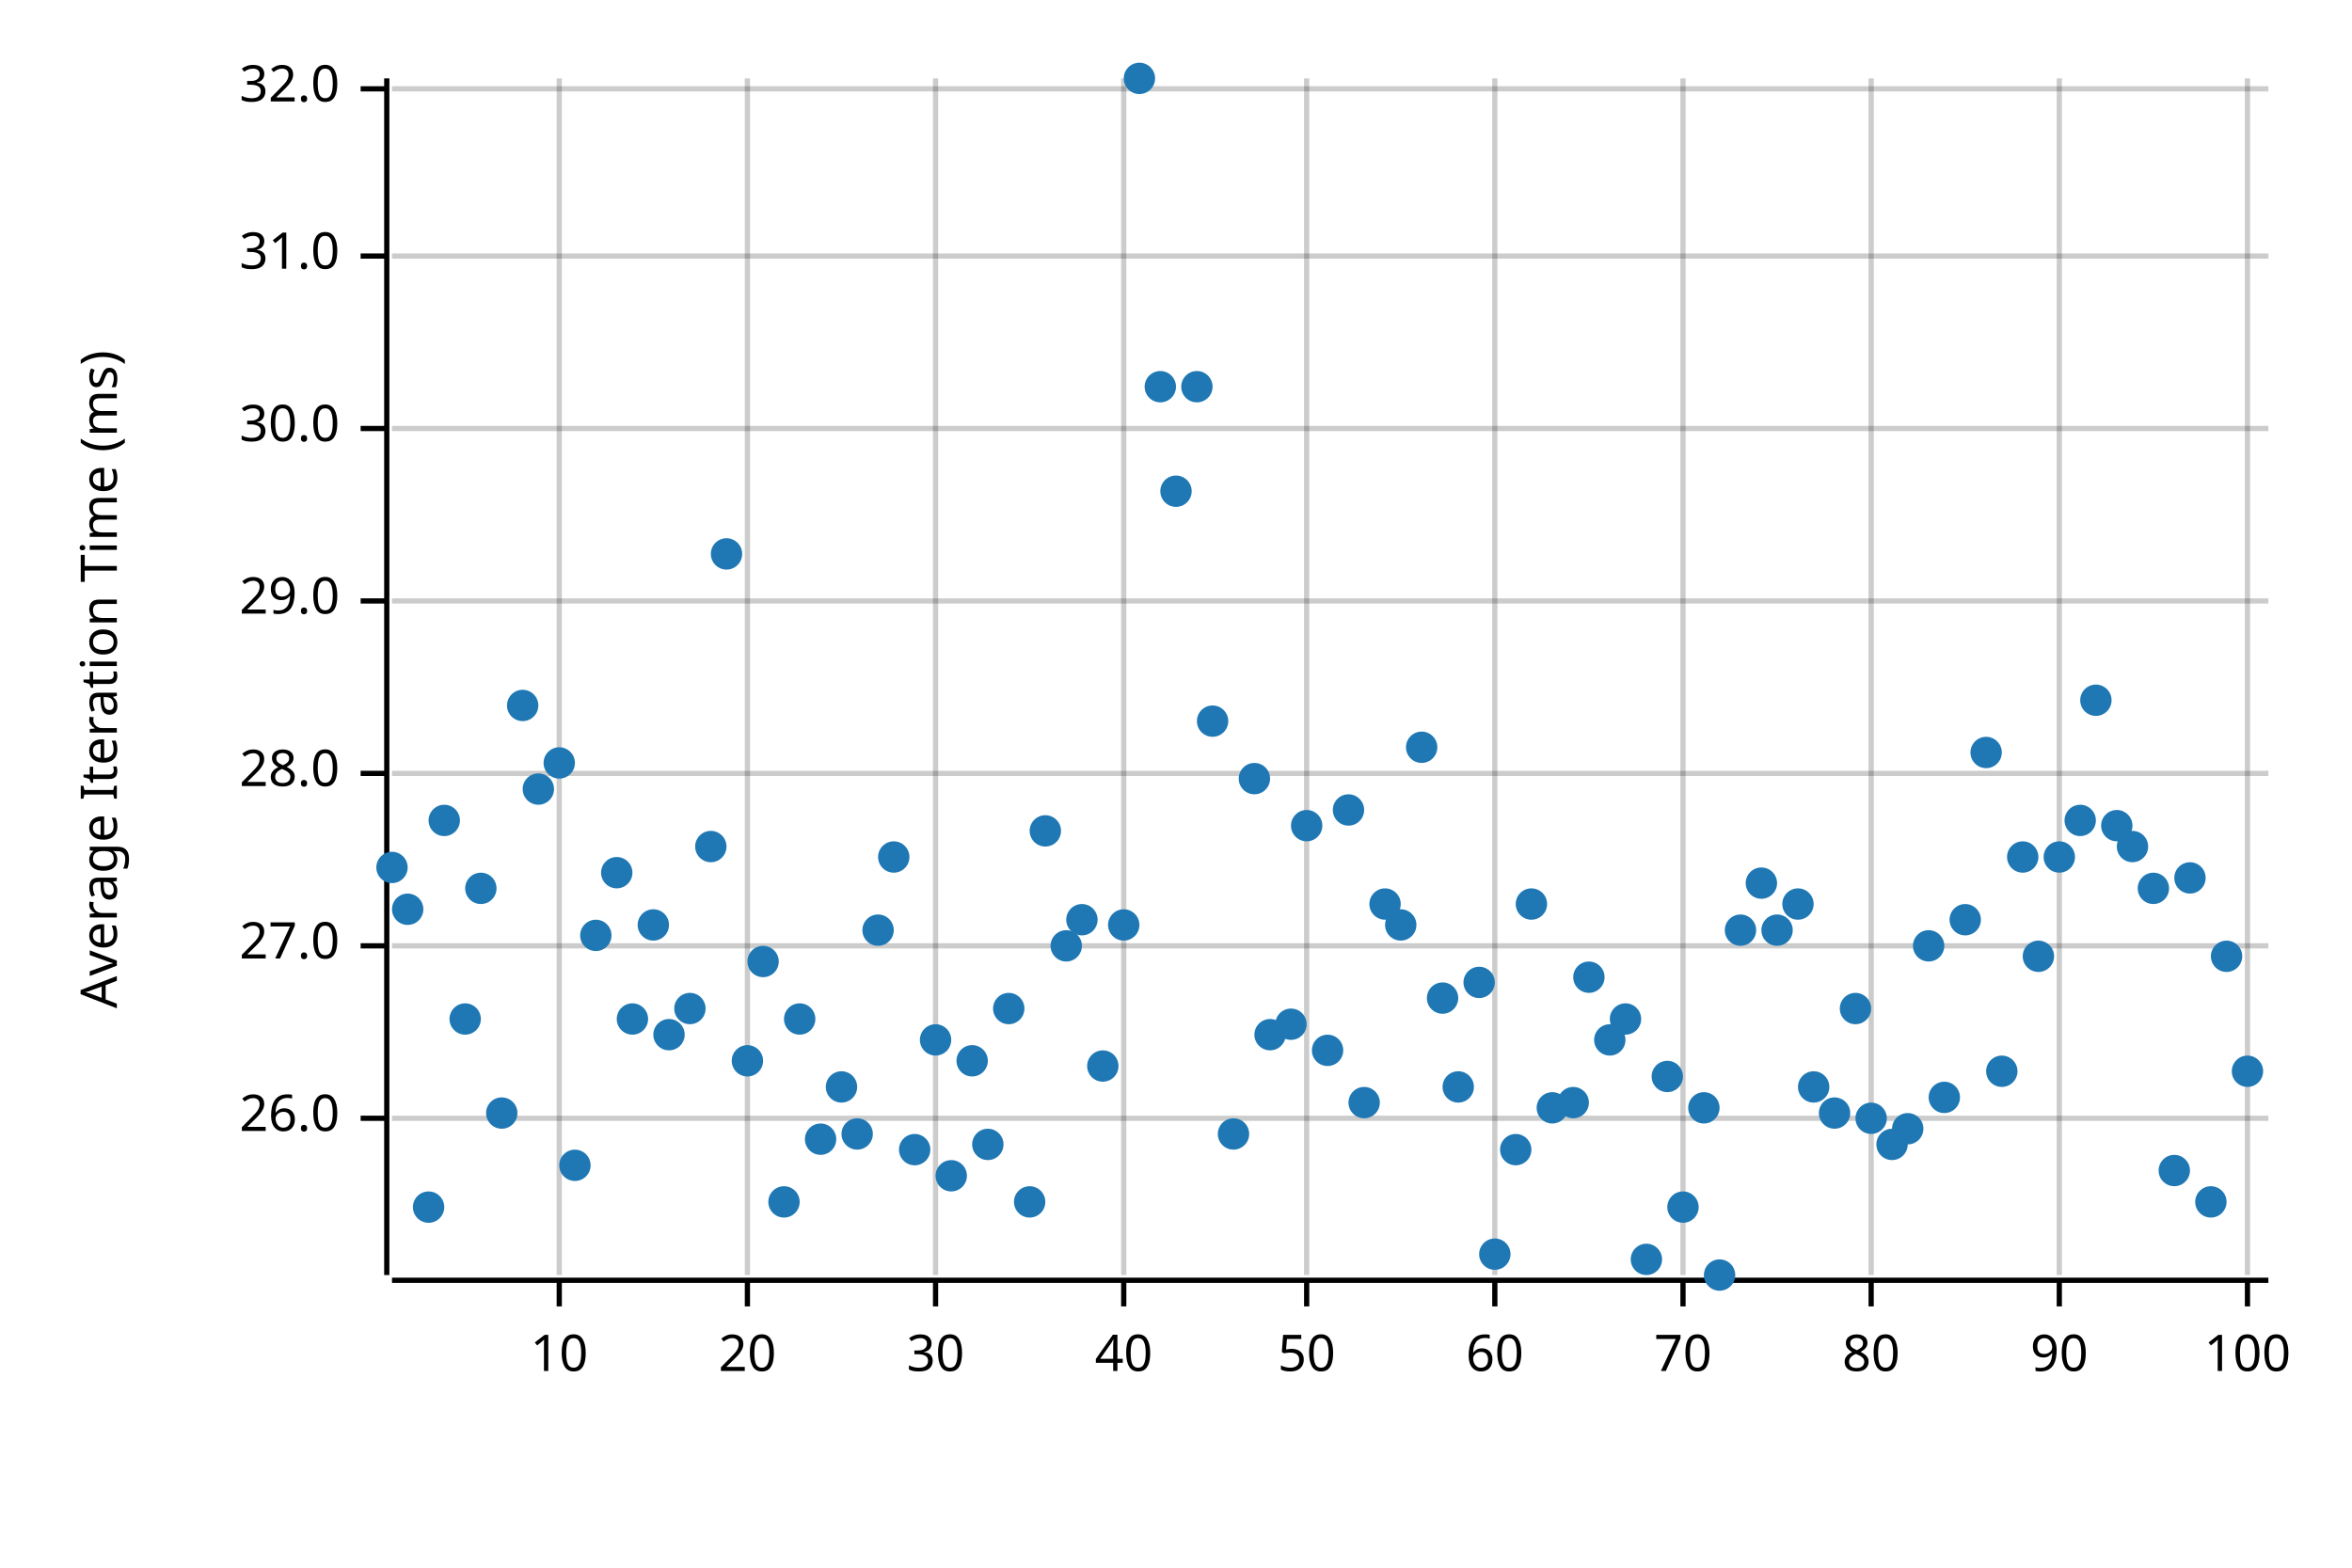
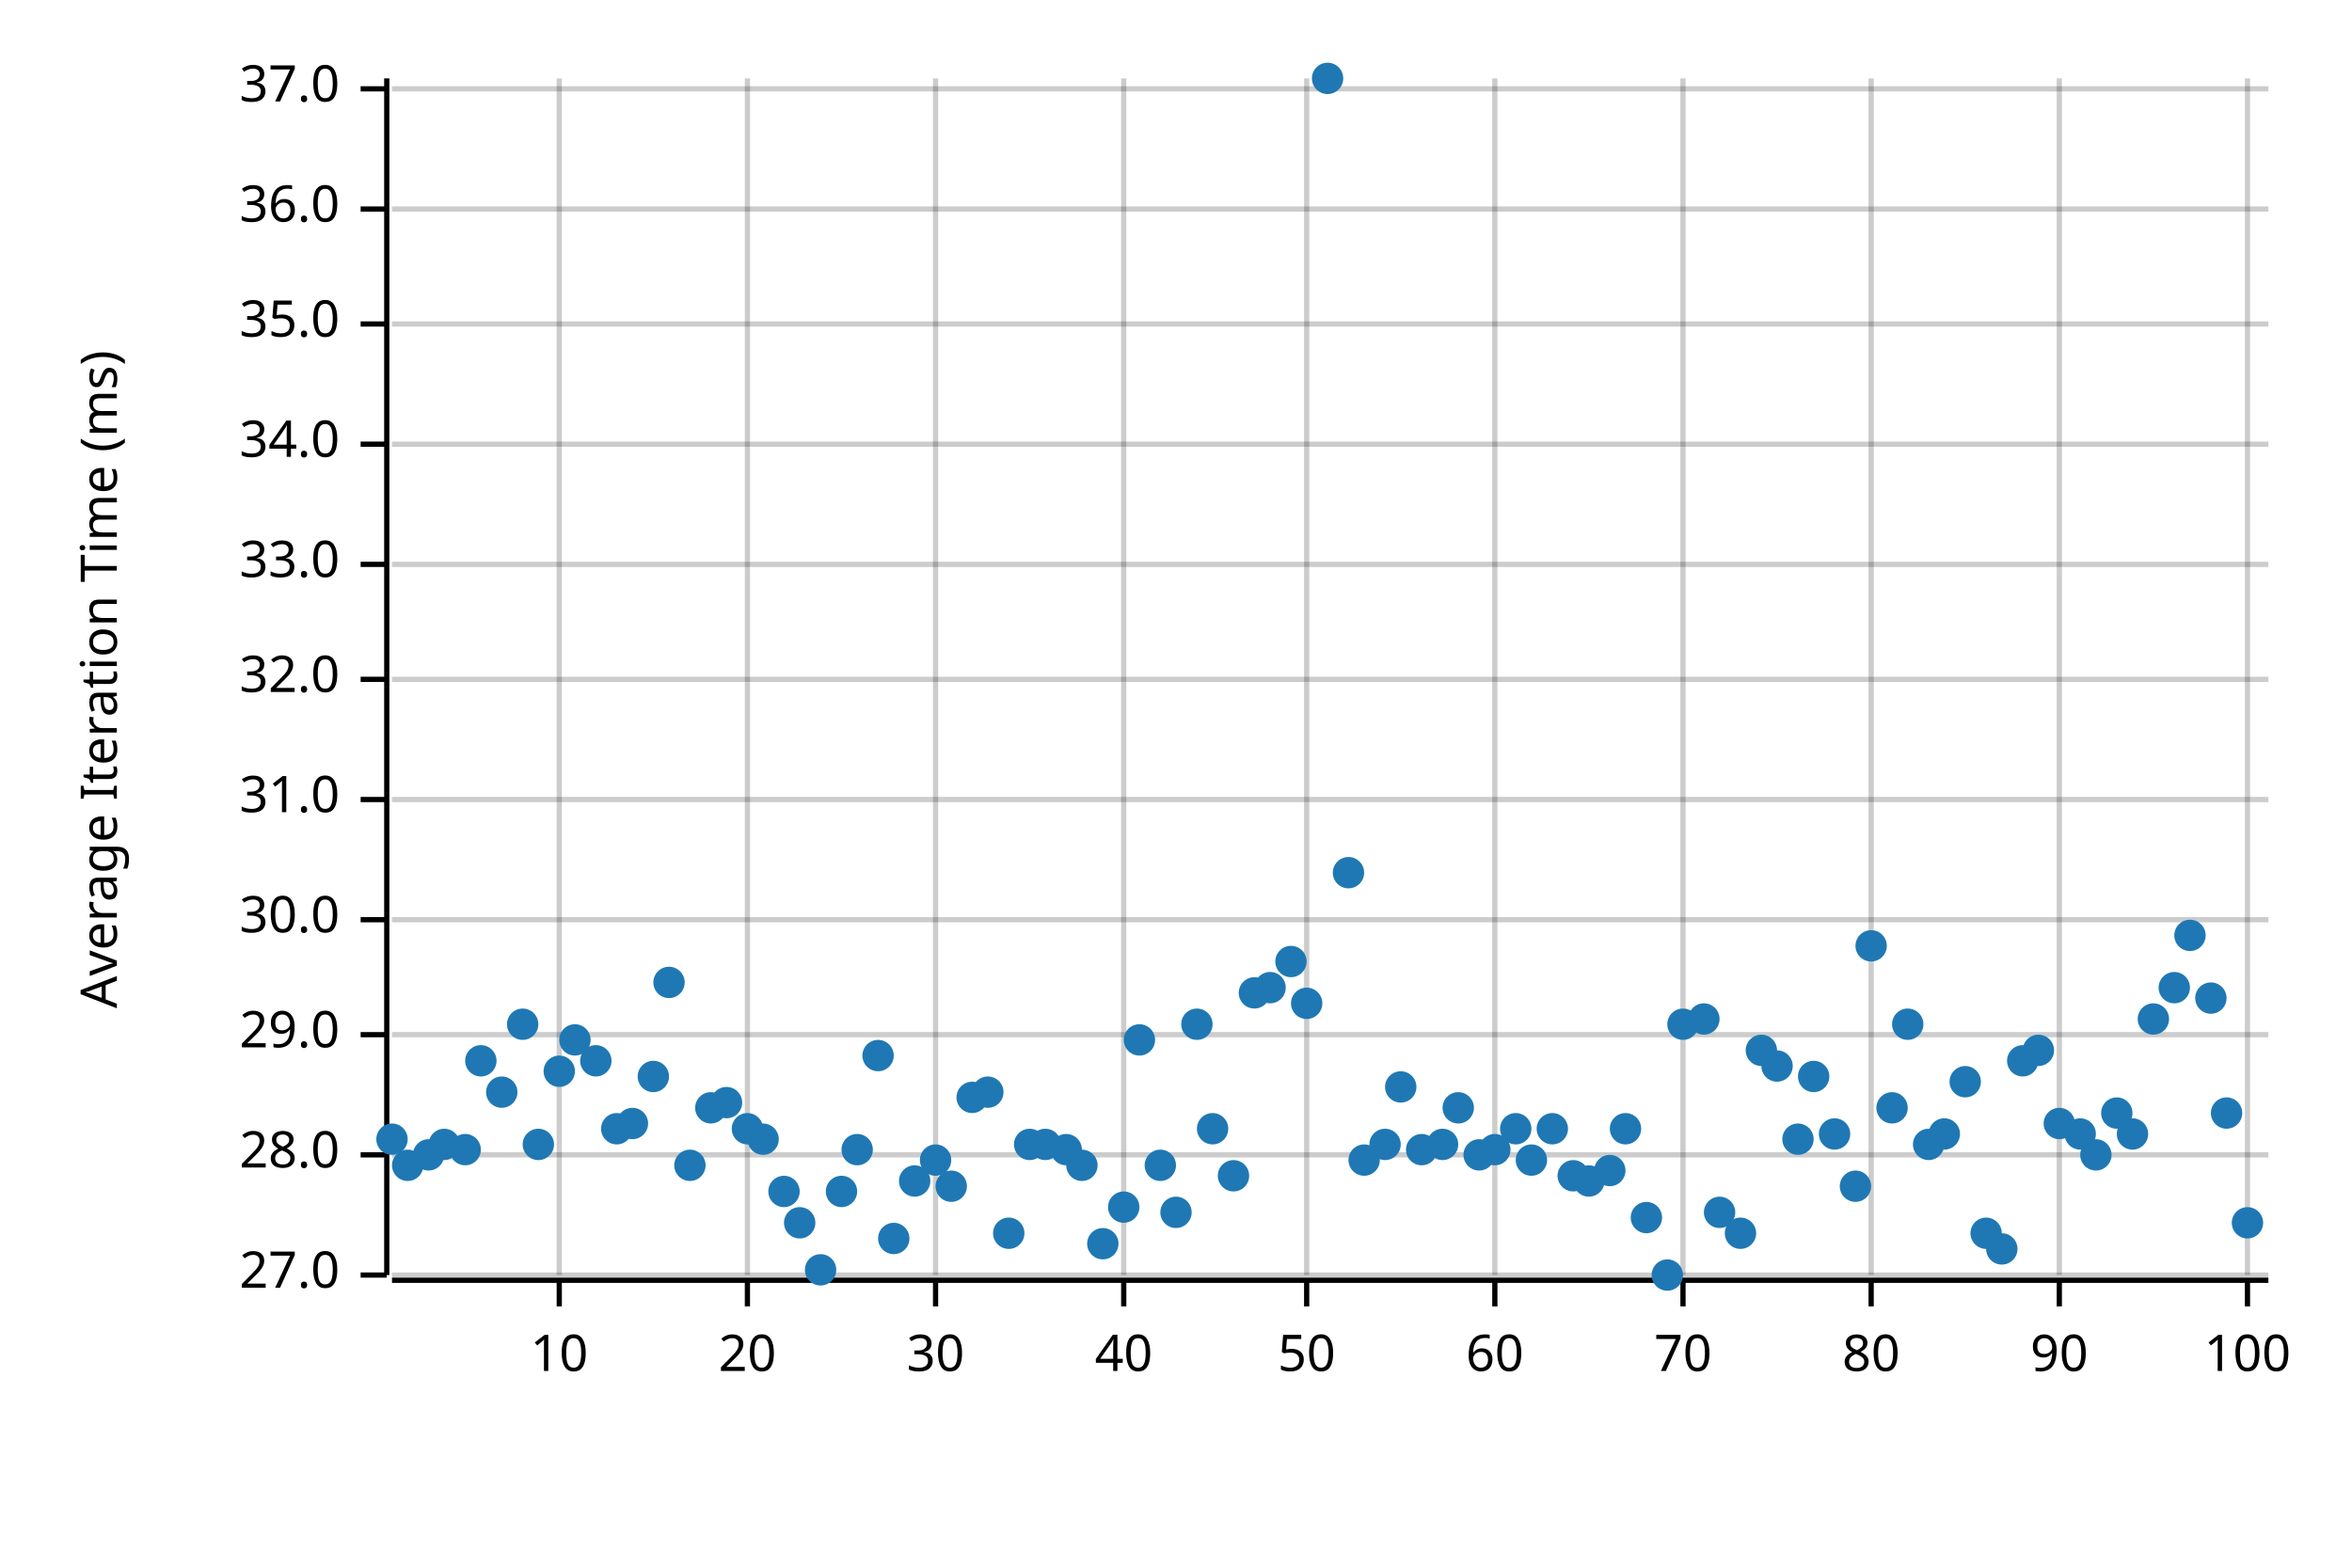
<svg xmlns="http://www.w3.org/2000/svg" width="450" height="300" viewBox="0 0 450 300">
  <text x="15" y="130" dy="0.76em" text-anchor="middle" font-family="sans-serif" font-size="9.677" opacity="1" fill="#000000" transform="rotate(270, 15, 130)">
Average Iteration Time (ms)
</text>
  <line opacity="0.2" stroke="#000000" stroke-width="1" x1="107" y1="244" x2="107" y2="15" />
  <line opacity="0.2" stroke="#000000" stroke-width="1" x1="143" y1="244" x2="143" y2="15" />
  <line opacity="0.2" stroke="#000000" stroke-width="1" x1="179" y1="244" x2="179" y2="15" />
  <line opacity="0.2" stroke="#000000" stroke-width="1" x1="215" y1="244" x2="215" y2="15" />
  <line opacity="0.2" stroke="#000000" stroke-width="1" x1="250" y1="244" x2="250" y2="15" />
  <line opacity="0.2" stroke="#000000" stroke-width="1" x1="286" y1="244" x2="286" y2="15" />
  <line opacity="0.2" stroke="#000000" stroke-width="1" x1="322" y1="244" x2="322" y2="15" />
  <line opacity="0.2" stroke="#000000" stroke-width="1" x1="358" y1="244" x2="358" y2="15" />
  <line opacity="0.2" stroke="#000000" stroke-width="1" x1="394" y1="244" x2="394" y2="15" />
  <line opacity="0.2" stroke="#000000" stroke-width="1" x1="430" y1="244" x2="430" y2="15" />
-   <line opacity="0.2" stroke="#000000" stroke-width="1" x1="75" y1="214" x2="434" y2="214" />
-   <line opacity="0.2" stroke="#000000" stroke-width="1" x1="75" y1="181" x2="434" y2="181" />
-   <line opacity="0.2" stroke="#000000" stroke-width="1" x1="75" y1="148" x2="434" y2="148" />
-   <line opacity="0.2" stroke="#000000" stroke-width="1" x1="75" y1="115" x2="434" y2="115" />
-   <line opacity="0.2" stroke="#000000" stroke-width="1" x1="75" y1="82" x2="434" y2="82" />
-   <line opacity="0.2" stroke="#000000" stroke-width="1" x1="75" y1="49" x2="434" y2="49" />
+   <line opacity="0.2" stroke="#000000" stroke-width="1" x1="75" y1="244" x2="434" y2="244" />
+   <line opacity="0.2" stroke="#000000" stroke-width="1" x1="75" y1="221" x2="434" y2="221" />
+   <line opacity="0.2" stroke="#000000" stroke-width="1" x1="75" y1="198" x2="434" y2="198" />
+   <line opacity="0.2" stroke="#000000" stroke-width="1" x1="75" y1="176" x2="434" y2="176" />
+   <line opacity="0.2" stroke="#000000" stroke-width="1" x1="75" y1="153" x2="434" y2="153" />
+   <line opacity="0.2" stroke="#000000" stroke-width="1" x1="75" y1="130" x2="434" y2="130" />
+   <line opacity="0.2" stroke="#000000" stroke-width="1" x1="75" y1="108" x2="434" y2="108" />
+   <line opacity="0.2" stroke="#000000" stroke-width="1" x1="75" y1="85" x2="434" y2="85" />
+   <line opacity="0.2" stroke="#000000" stroke-width="1" x1="75" y1="62" x2="434" y2="62" />
+   <line opacity="0.2" stroke="#000000" stroke-width="1" x1="75" y1="40" x2="434" y2="40" />
  <line opacity="0.2" stroke="#000000" stroke-width="1" x1="75" y1="17" x2="434" y2="17" />
  <polyline fill="none" opacity="1" stroke="#000000" stroke-width="1" points="74,15 74,244 " />
-   <text x="65" y="214" dy="0.5ex" text-anchor="end" font-family="sans-serif" font-size="9.677" opacity="1" fill="#000000">
- 26.0
- </text>
-   <polyline fill="none" opacity="1" stroke="#000000" stroke-width="1" points="69,214 74,214 " />
-   <text x="65" y="181" dy="0.5ex" text-anchor="end" font-family="sans-serif" font-size="9.677" opacity="1" fill="#000000">
+   <text x="65" y="244" dy="0.5ex" text-anchor="end" font-family="sans-serif" font-size="9.677" opacity="1" fill="#000000">
27.0
</text>
-   <polyline fill="none" opacity="1" stroke="#000000" stroke-width="1" points="69,181 74,181 " />
-   <text x="65" y="148" dy="0.5ex" text-anchor="end" font-family="sans-serif" font-size="9.677" opacity="1" fill="#000000">
+   <polyline fill="none" opacity="1" stroke="#000000" stroke-width="1" points="69,244 74,244 " />
+   <text x="65" y="221" dy="0.5ex" text-anchor="end" font-family="sans-serif" font-size="9.677" opacity="1" fill="#000000">
28.0
</text>
-   <polyline fill="none" opacity="1" stroke="#000000" stroke-width="1" points="69,148 74,148 " />
-   <text x="65" y="115" dy="0.5ex" text-anchor="end" font-family="sans-serif" font-size="9.677" opacity="1" fill="#000000">
+   <polyline fill="none" opacity="1" stroke="#000000" stroke-width="1" points="69,221 74,221 " />
+   <text x="65" y="198" dy="0.5ex" text-anchor="end" font-family="sans-serif" font-size="9.677" opacity="1" fill="#000000">
29.0
</text>
-   <polyline fill="none" opacity="1" stroke="#000000" stroke-width="1" points="69,115 74,115 " />
-   <text x="65" y="82" dy="0.5ex" text-anchor="end" font-family="sans-serif" font-size="9.677" opacity="1" fill="#000000">
+   <polyline fill="none" opacity="1" stroke="#000000" stroke-width="1" points="69,198 74,198 " />
+   <text x="65" y="176" dy="0.5ex" text-anchor="end" font-family="sans-serif" font-size="9.677" opacity="1" fill="#000000">
30.0
</text>
-   <polyline fill="none" opacity="1" stroke="#000000" stroke-width="1" points="69,82 74,82 " />
-   <text x="65" y="49" dy="0.5ex" text-anchor="end" font-family="sans-serif" font-size="9.677" opacity="1" fill="#000000">
+   <polyline fill="none" opacity="1" stroke="#000000" stroke-width="1" points="69,176 74,176 " />
+   <text x="65" y="153" dy="0.5ex" text-anchor="end" font-family="sans-serif" font-size="9.677" opacity="1" fill="#000000">
31.0
</text>
-   <polyline fill="none" opacity="1" stroke="#000000" stroke-width="1" points="69,49 74,49 " />
+   <polyline fill="none" opacity="1" stroke="#000000" stroke-width="1" points="69,153 74,153 " />
+   <text x="65" y="130" dy="0.5ex" text-anchor="end" font-family="sans-serif" font-size="9.677" opacity="1" fill="#000000">
+ 32.0
+ </text>
+   <polyline fill="none" opacity="1" stroke="#000000" stroke-width="1" points="69,130 74,130 " />
+   <text x="65" y="108" dy="0.5ex" text-anchor="end" font-family="sans-serif" font-size="9.677" opacity="1" fill="#000000">
+ 33.0
+ </text>
+   <polyline fill="none" opacity="1" stroke="#000000" stroke-width="1" points="69,108 74,108 " />
+   <text x="65" y="85" dy="0.5ex" text-anchor="end" font-family="sans-serif" font-size="9.677" opacity="1" fill="#000000">
+ 34.0
+ </text>
+   <polyline fill="none" opacity="1" stroke="#000000" stroke-width="1" points="69,85 74,85 " />
+   <text x="65" y="62" dy="0.5ex" text-anchor="end" font-family="sans-serif" font-size="9.677" opacity="1" fill="#000000">
+ 35.0
+ </text>
+   <polyline fill="none" opacity="1" stroke="#000000" stroke-width="1" points="69,62 74,62 " />
+   <text x="65" y="40" dy="0.5ex" text-anchor="end" font-family="sans-serif" font-size="9.677" opacity="1" fill="#000000">
+ 36.0
+ </text>
+   <polyline fill="none" opacity="1" stroke="#000000" stroke-width="1" points="69,40 74,40 " />
  <text x="65" y="17" dy="0.5ex" text-anchor="end" font-family="sans-serif" font-size="9.677" opacity="1" fill="#000000">
- 32.0
+ 37.0
</text>
  <polyline fill="none" opacity="1" stroke="#000000" stroke-width="1" points="69,17 74,17 " />
  <polyline fill="none" opacity="1" stroke="#000000" stroke-width="1" points="75,245 434,245 " />
  <text x="107" y="255" dy="0.76em" text-anchor="middle" font-family="sans-serif" font-size="9.677" opacity="1" fill="#000000">
10
</text>
  <polyline fill="none" opacity="1" stroke="#000000" stroke-width="1" points="107,245 107,250 " />
  <text x="143" y="255" dy="0.76em" text-anchor="middle" font-family="sans-serif" font-size="9.677" opacity="1" fill="#000000">
20
</text>
  <polyline fill="none" opacity="1" stroke="#000000" stroke-width="1" points="143,245 143,250 " />
  <text x="179" y="255" dy="0.76em" text-anchor="middle" font-family="sans-serif" font-size="9.677" opacity="1" fill="#000000">
30
</text>
  <polyline fill="none" opacity="1" stroke="#000000" stroke-width="1" points="179,245 179,250 " />
  <text x="215" y="255" dy="0.76em" text-anchor="middle" font-family="sans-serif" font-size="9.677" opacity="1" fill="#000000">
40
</text>
  <polyline fill="none" opacity="1" stroke="#000000" stroke-width="1" points="215,245 215,250 " />
  <text x="250" y="255" dy="0.76em" text-anchor="middle" font-family="sans-serif" font-size="9.677" opacity="1" fill="#000000">
50
</text>
  <polyline fill="none" opacity="1" stroke="#000000" stroke-width="1" points="250,245 250,250 " />
  <text x="286" y="255" dy="0.76em" text-anchor="middle" font-family="sans-serif" font-size="9.677" opacity="1" fill="#000000">
60
</text>
  <polyline fill="none" opacity="1" stroke="#000000" stroke-width="1" points="286,245 286,250 " />
  <text x="322" y="255" dy="0.76em" text-anchor="middle" font-family="sans-serif" font-size="9.677" opacity="1" fill="#000000">
70
</text>
  <polyline fill="none" opacity="1" stroke="#000000" stroke-width="1" points="322,245 322,250 " />
  <text x="358" y="255" dy="0.76em" text-anchor="middle" font-family="sans-serif" font-size="9.677" opacity="1" fill="#000000">
80
</text>
  <polyline fill="none" opacity="1" stroke="#000000" stroke-width="1" points="358,245 358,250 " />
  <text x="394" y="255" dy="0.76em" text-anchor="middle" font-family="sans-serif" font-size="9.677" opacity="1" fill="#000000">
90
</text>
  <polyline fill="none" opacity="1" stroke="#000000" stroke-width="1" points="394,245 394,250 " />
  <text x="430" y="255" dy="0.76em" text-anchor="middle" font-family="sans-serif" font-size="9.677" opacity="1" fill="#000000">
100
</text>
  <polyline fill="none" opacity="1" stroke="#000000" stroke-width="1" points="430,245 430,250 " />
-   <circle cx="75" cy="166" r="3" opacity="1" fill="#1F78B4" stroke="none" stroke-width="1" />
-   <circle cx="78" cy="174" r="3" opacity="1" fill="#1F78B4" stroke="none" stroke-width="1" />
-   <circle cx="82" cy="231" r="3" opacity="1" fill="#1F78B4" stroke="none" stroke-width="1" />
-   <circle cx="85" cy="157" r="3" opacity="1" fill="#1F78B4" stroke="none" stroke-width="1" />
-   <circle cx="89" cy="195" r="3" opacity="1" fill="#1F78B4" stroke="none" stroke-width="1" />
-   <circle cx="92" cy="170" r="3" opacity="1" fill="#1F78B4" stroke="none" stroke-width="1" />
-   <circle cx="96" cy="213" r="3" opacity="1" fill="#1F78B4" stroke="none" stroke-width="1" />
-   <circle cx="100" cy="135" r="3" opacity="1" fill="#1F78B4" stroke="none" stroke-width="1" />
-   <circle cx="103" cy="151" r="3" opacity="1" fill="#1F78B4" stroke="none" stroke-width="1" />
-   <circle cx="107" cy="146" r="3" opacity="1" fill="#1F78B4" stroke="none" stroke-width="1" />
-   <circle cx="110" cy="223" r="3" opacity="1" fill="#1F78B4" stroke="none" stroke-width="1" />
-   <circle cx="114" cy="179" r="3" opacity="1" fill="#1F78B4" stroke="none" stroke-width="1" />
-   <circle cx="118" cy="167" r="3" opacity="1" fill="#1F78B4" stroke="none" stroke-width="1" />
-   <circle cx="121" cy="195" r="3" opacity="1" fill="#1F78B4" stroke="none" stroke-width="1" />
-   <circle cx="125" cy="177" r="3" opacity="1" fill="#1F78B4" stroke="none" stroke-width="1" />
-   <circle cx="128" cy="198" r="3" opacity="1" fill="#1F78B4" stroke="none" stroke-width="1" />
-   <circle cx="132" cy="193" r="3" opacity="1" fill="#1F78B4" stroke="none" stroke-width="1" />
-   <circle cx="136" cy="162" r="3" opacity="1" fill="#1F78B4" stroke="none" stroke-width="1" />
-   <circle cx="139" cy="106" r="3" opacity="1" fill="#1F78B4" stroke="none" stroke-width="1" />
-   <circle cx="143" cy="203" r="3" opacity="1" fill="#1F78B4" stroke="none" stroke-width="1" />
-   <circle cx="146" cy="184" r="3" opacity="1" fill="#1F78B4" stroke="none" stroke-width="1" />
-   <circle cx="150" cy="230" r="3" opacity="1" fill="#1F78B4" stroke="none" stroke-width="1" />
-   <circle cx="153" cy="195" r="3" opacity="1" fill="#1F78B4" stroke="none" stroke-width="1" />
-   <circle cx="157" cy="218" r="3" opacity="1" fill="#1F78B4" stroke="none" stroke-width="1" />
-   <circle cx="161" cy="208" r="3" opacity="1" fill="#1F78B4" stroke="none" stroke-width="1" />
-   <circle cx="164" cy="217" r="3" opacity="1" fill="#1F78B4" stroke="none" stroke-width="1" />
-   <circle cx="168" cy="178" r="3" opacity="1" fill="#1F78B4" stroke="none" stroke-width="1" />
-   <circle cx="171" cy="164" r="3" opacity="1" fill="#1F78B4" stroke="none" stroke-width="1" />
-   <circle cx="175" cy="220" r="3" opacity="1" fill="#1F78B4" stroke="none" stroke-width="1" />
-   <circle cx="179" cy="199" r="3" opacity="1" fill="#1F78B4" stroke="none" stroke-width="1" />
-   <circle cx="182" cy="225" r="3" opacity="1" fill="#1F78B4" stroke="none" stroke-width="1" />
-   <circle cx="186" cy="203" r="3" opacity="1" fill="#1F78B4" stroke="none" stroke-width="1" />
-   <circle cx="189" cy="219" r="3" opacity="1" fill="#1F78B4" stroke="none" stroke-width="1" />
-   <circle cx="193" cy="193" r="3" opacity="1" fill="#1F78B4" stroke="none" stroke-width="1" />
-   <circle cx="197" cy="230" r="3" opacity="1" fill="#1F78B4" stroke="none" stroke-width="1" />
-   <circle cx="200" cy="159" r="3" opacity="1" fill="#1F78B4" stroke="none" stroke-width="1" />
-   <circle cx="204" cy="181" r="3" opacity="1" fill="#1F78B4" stroke="none" stroke-width="1" />
-   <circle cx="207" cy="176" r="3" opacity="1" fill="#1F78B4" stroke="none" stroke-width="1" />
-   <circle cx="211" cy="204" r="3" opacity="1" fill="#1F78B4" stroke="none" stroke-width="1" />
-   <circle cx="215" cy="177" r="3" opacity="1" fill="#1F78B4" stroke="none" stroke-width="1" />
-   <circle cx="218" cy="15" r="3" opacity="1" fill="#1F78B4" stroke="none" stroke-width="1" />
-   <circle cx="222" cy="74" r="3" opacity="1" fill="#1F78B4" stroke="none" stroke-width="1" />
-   <circle cx="225" cy="94" r="3" opacity="1" fill="#1F78B4" stroke="none" stroke-width="1" />
-   <circle cx="229" cy="74" r="3" opacity="1" fill="#1F78B4" stroke="none" stroke-width="1" />
-   <circle cx="232" cy="138" r="3" opacity="1" fill="#1F78B4" stroke="none" stroke-width="1" />
-   <circle cx="236" cy="217" r="3" opacity="1" fill="#1F78B4" stroke="none" stroke-width="1" />
-   <circle cx="240" cy="149" r="3" opacity="1" fill="#1F78B4" stroke="none" stroke-width="1" />
-   <circle cx="243" cy="198" r="3" opacity="1" fill="#1F78B4" stroke="none" stroke-width="1" />
-   <circle cx="247" cy="196" r="3" opacity="1" fill="#1F78B4" stroke="none" stroke-width="1" />
-   <circle cx="250" cy="158" r="3" opacity="1" fill="#1F78B4" stroke="none" stroke-width="1" />
-   <circle cx="254" cy="201" r="3" opacity="1" fill="#1F78B4" stroke="none" stroke-width="1" />
-   <circle cx="258" cy="155" r="3" opacity="1" fill="#1F78B4" stroke="none" stroke-width="1" />
-   <circle cx="261" cy="211" r="3" opacity="1" fill="#1F78B4" stroke="none" stroke-width="1" />
-   <circle cx="265" cy="173" r="3" opacity="1" fill="#1F78B4" stroke="none" stroke-width="1" />
-   <circle cx="268" cy="177" r="3" opacity="1" fill="#1F78B4" stroke="none" stroke-width="1" />
-   <circle cx="272" cy="143" r="3" opacity="1" fill="#1F78B4" stroke="none" stroke-width="1" />
-   <circle cx="276" cy="191" r="3" opacity="1" fill="#1F78B4" stroke="none" stroke-width="1" />
-   <circle cx="279" cy="208" r="3" opacity="1" fill="#1F78B4" stroke="none" stroke-width="1" />
-   <circle cx="283" cy="188" r="3" opacity="1" fill="#1F78B4" stroke="none" stroke-width="1" />
-   <circle cx="286" cy="240" r="3" opacity="1" fill="#1F78B4" stroke="none" stroke-width="1" />
-   <circle cx="290" cy="220" r="3" opacity="1" fill="#1F78B4" stroke="none" stroke-width="1" />
-   <circle cx="293" cy="173" r="3" opacity="1" fill="#1F78B4" stroke="none" stroke-width="1" />
-   <circle cx="297" cy="212" r="3" opacity="1" fill="#1F78B4" stroke="none" stroke-width="1" />
-   <circle cx="301" cy="211" r="3" opacity="1" fill="#1F78B4" stroke="none" stroke-width="1" />
-   <circle cx="304" cy="187" r="3" opacity="1" fill="#1F78B4" stroke="none" stroke-width="1" />
-   <circle cx="308" cy="199" r="3" opacity="1" fill="#1F78B4" stroke="none" stroke-width="1" />
-   <circle cx="311" cy="195" r="3" opacity="1" fill="#1F78B4" stroke="none" stroke-width="1" />
-   <circle cx="315" cy="241" r="3" opacity="1" fill="#1F78B4" stroke="none" stroke-width="1" />
-   <circle cx="319" cy="206" r="3" opacity="1" fill="#1F78B4" stroke="none" stroke-width="1" />
-   <circle cx="322" cy="231" r="3" opacity="1" fill="#1F78B4" stroke="none" stroke-width="1" />
-   <circle cx="326" cy="212" r="3" opacity="1" fill="#1F78B4" stroke="none" stroke-width="1" />
-   <circle cx="329" cy="244" r="3" opacity="1" fill="#1F78B4" stroke="none" stroke-width="1" />
-   <circle cx="333" cy="178" r="3" opacity="1" fill="#1F78B4" stroke="none" stroke-width="1" />
-   <circle cx="337" cy="169" r="3" opacity="1" fill="#1F78B4" stroke="none" stroke-width="1" />
-   <circle cx="340" cy="178" r="3" opacity="1" fill="#1F78B4" stroke="none" stroke-width="1" />
-   <circle cx="344" cy="173" r="3" opacity="1" fill="#1F78B4" stroke="none" stroke-width="1" />
-   <circle cx="347" cy="208" r="3" opacity="1" fill="#1F78B4" stroke="none" stroke-width="1" />
-   <circle cx="351" cy="213" r="3" opacity="1" fill="#1F78B4" stroke="none" stroke-width="1" />
-   <circle cx="355" cy="193" r="3" opacity="1" fill="#1F78B4" stroke="none" stroke-width="1" />
-   <circle cx="358" cy="214" r="3" opacity="1" fill="#1F78B4" stroke="none" stroke-width="1" />
-   <circle cx="362" cy="219" r="3" opacity="1" fill="#1F78B4" stroke="none" stroke-width="1" />
-   <circle cx="365" cy="216" r="3" opacity="1" fill="#1F78B4" stroke="none" stroke-width="1" />
-   <circle cx="369" cy="181" r="3" opacity="1" fill="#1F78B4" stroke="none" stroke-width="1" />
-   <circle cx="372" cy="210" r="3" opacity="1" fill="#1F78B4" stroke="none" stroke-width="1" />
-   <circle cx="376" cy="176" r="3" opacity="1" fill="#1F78B4" stroke="none" stroke-width="1" />
-   <circle cx="380" cy="144" r="3" opacity="1" fill="#1F78B4" stroke="none" stroke-width="1" />
-   <circle cx="383" cy="205" r="3" opacity="1" fill="#1F78B4" stroke="none" stroke-width="1" />
-   <circle cx="387" cy="164" r="3" opacity="1" fill="#1F78B4" stroke="none" stroke-width="1" />
-   <circle cx="390" cy="183" r="3" opacity="1" fill="#1F78B4" stroke="none" stroke-width="1" />
-   <circle cx="394" cy="164" r="3" opacity="1" fill="#1F78B4" stroke="none" stroke-width="1" />
-   <circle cx="398" cy="157" r="3" opacity="1" fill="#1F78B4" stroke="none" stroke-width="1" />
-   <circle cx="401" cy="134" r="3" opacity="1" fill="#1F78B4" stroke="none" stroke-width="1" />
-   <circle cx="405" cy="158" r="3" opacity="1" fill="#1F78B4" stroke="none" stroke-width="1" />
-   <circle cx="408" cy="162" r="3" opacity="1" fill="#1F78B4" stroke="none" stroke-width="1" />
-   <circle cx="412" cy="170" r="3" opacity="1" fill="#1F78B4" stroke="none" stroke-width="1" />
-   <circle cx="416" cy="224" r="3" opacity="1" fill="#1F78B4" stroke="none" stroke-width="1" />
-   <circle cx="419" cy="168" r="3" opacity="1" fill="#1F78B4" stroke="none" stroke-width="1" />
-   <circle cx="423" cy="230" r="3" opacity="1" fill="#1F78B4" stroke="none" stroke-width="1" />
-   <circle cx="426" cy="183" r="3" opacity="1" fill="#1F78B4" stroke="none" stroke-width="1" />
-   <circle cx="430" cy="205" r="3" opacity="1" fill="#1F78B4" stroke="none" stroke-width="1" />
+   <circle cx="75" cy="218" r="3" opacity="1" fill="#1F78B4" stroke="none" stroke-width="1" />
+   <circle cx="78" cy="223" r="3" opacity="1" fill="#1F78B4" stroke="none" stroke-width="1" />
+   <circle cx="82" cy="221" r="3" opacity="1" fill="#1F78B4" stroke="none" stroke-width="1" />
+   <circle cx="85" cy="219" r="3" opacity="1" fill="#1F78B4" stroke="none" stroke-width="1" />
+   <circle cx="89" cy="220" r="3" opacity="1" fill="#1F78B4" stroke="none" stroke-width="1" />
+   <circle cx="92" cy="203" r="3" opacity="1" fill="#1F78B4" stroke="none" stroke-width="1" />
+   <circle cx="96" cy="209" r="3" opacity="1" fill="#1F78B4" stroke="none" stroke-width="1" />
+   <circle cx="100" cy="196" r="3" opacity="1" fill="#1F78B4" stroke="none" stroke-width="1" />
+   <circle cx="103" cy="219" r="3" opacity="1" fill="#1F78B4" stroke="none" stroke-width="1" />
+   <circle cx="107" cy="205" r="3" opacity="1" fill="#1F78B4" stroke="none" stroke-width="1" />
+   <circle cx="110" cy="199" r="3" opacity="1" fill="#1F78B4" stroke="none" stroke-width="1" />
+   <circle cx="114" cy="203" r="3" opacity="1" fill="#1F78B4" stroke="none" stroke-width="1" />
+   <circle cx="118" cy="216" r="3" opacity="1" fill="#1F78B4" stroke="none" stroke-width="1" />
+   <circle cx="121" cy="215" r="3" opacity="1" fill="#1F78B4" stroke="none" stroke-width="1" />
+   <circle cx="125" cy="206" r="3" opacity="1" fill="#1F78B4" stroke="none" stroke-width="1" />
+   <circle cx="128" cy="188" r="3" opacity="1" fill="#1F78B4" stroke="none" stroke-width="1" />
+   <circle cx="132" cy="223" r="3" opacity="1" fill="#1F78B4" stroke="none" stroke-width="1" />
+   <circle cx="136" cy="212" r="3" opacity="1" fill="#1F78B4" stroke="none" stroke-width="1" />
+   <circle cx="139" cy="211" r="3" opacity="1" fill="#1F78B4" stroke="none" stroke-width="1" />
+   <circle cx="143" cy="216" r="3" opacity="1" fill="#1F78B4" stroke="none" stroke-width="1" />
+   <circle cx="146" cy="218" r="3" opacity="1" fill="#1F78B4" stroke="none" stroke-width="1" />
+   <circle cx="150" cy="228" r="3" opacity="1" fill="#1F78B4" stroke="none" stroke-width="1" />
+   <circle cx="153" cy="234" r="3" opacity="1" fill="#1F78B4" stroke="none" stroke-width="1" />
+   <circle cx="157" cy="243" r="3" opacity="1" fill="#1F78B4" stroke="none" stroke-width="1" />
+   <circle cx="161" cy="228" r="3" opacity="1" fill="#1F78B4" stroke="none" stroke-width="1" />
+   <circle cx="164" cy="220" r="3" opacity="1" fill="#1F78B4" stroke="none" stroke-width="1" />
+   <circle cx="168" cy="202" r="3" opacity="1" fill="#1F78B4" stroke="none" stroke-width="1" />
+   <circle cx="171" cy="237" r="3" opacity="1" fill="#1F78B4" stroke="none" stroke-width="1" />
+   <circle cx="175" cy="226" r="3" opacity="1" fill="#1F78B4" stroke="none" stroke-width="1" />
+   <circle cx="179" cy="222" r="3" opacity="1" fill="#1F78B4" stroke="none" stroke-width="1" />
+   <circle cx="182" cy="227" r="3" opacity="1" fill="#1F78B4" stroke="none" stroke-width="1" />
+   <circle cx="186" cy="210" r="3" opacity="1" fill="#1F78B4" stroke="none" stroke-width="1" />
+   <circle cx="189" cy="209" r="3" opacity="1" fill="#1F78B4" stroke="none" stroke-width="1" />
+   <circle cx="193" cy="236" r="3" opacity="1" fill="#1F78B4" stroke="none" stroke-width="1" />
+   <circle cx="197" cy="219" r="3" opacity="1" fill="#1F78B4" stroke="none" stroke-width="1" />
+   <circle cx="200" cy="219" r="3" opacity="1" fill="#1F78B4" stroke="none" stroke-width="1" />
+   <circle cx="204" cy="220" r="3" opacity="1" fill="#1F78B4" stroke="none" stroke-width="1" />
+   <circle cx="207" cy="223" r="3" opacity="1" fill="#1F78B4" stroke="none" stroke-width="1" />
+   <circle cx="211" cy="238" r="3" opacity="1" fill="#1F78B4" stroke="none" stroke-width="1" />
+   <circle cx="215" cy="231" r="3" opacity="1" fill="#1F78B4" stroke="none" stroke-width="1" />
+   <circle cx="218" cy="199" r="3" opacity="1" fill="#1F78B4" stroke="none" stroke-width="1" />
+   <circle cx="222" cy="223" r="3" opacity="1" fill="#1F78B4" stroke="none" stroke-width="1" />
+   <circle cx="225" cy="232" r="3" opacity="1" fill="#1F78B4" stroke="none" stroke-width="1" />
+   <circle cx="229" cy="196" r="3" opacity="1" fill="#1F78B4" stroke="none" stroke-width="1" />
+   <circle cx="232" cy="216" r="3" opacity="1" fill="#1F78B4" stroke="none" stroke-width="1" />
+   <circle cx="236" cy="225" r="3" opacity="1" fill="#1F78B4" stroke="none" stroke-width="1" />
+   <circle cx="240" cy="190" r="3" opacity="1" fill="#1F78B4" stroke="none" stroke-width="1" />
+   <circle cx="243" cy="189" r="3" opacity="1" fill="#1F78B4" stroke="none" stroke-width="1" />
+   <circle cx="247" cy="184" r="3" opacity="1" fill="#1F78B4" stroke="none" stroke-width="1" />
+   <circle cx="250" cy="192" r="3" opacity="1" fill="#1F78B4" stroke="none" stroke-width="1" />
+   <circle cx="254" cy="15" r="3" opacity="1" fill="#1F78B4" stroke="none" stroke-width="1" />
+   <circle cx="258" cy="167" r="3" opacity="1" fill="#1F78B4" stroke="none" stroke-width="1" />
+   <circle cx="261" cy="222" r="3" opacity="1" fill="#1F78B4" stroke="none" stroke-width="1" />
+   <circle cx="265" cy="219" r="3" opacity="1" fill="#1F78B4" stroke="none" stroke-width="1" />
+   <circle cx="268" cy="208" r="3" opacity="1" fill="#1F78B4" stroke="none" stroke-width="1" />
+   <circle cx="272" cy="220" r="3" opacity="1" fill="#1F78B4" stroke="none" stroke-width="1" />
+   <circle cx="276" cy="219" r="3" opacity="1" fill="#1F78B4" stroke="none" stroke-width="1" />
+   <circle cx="279" cy="212" r="3" opacity="1" fill="#1F78B4" stroke="none" stroke-width="1" />
+   <circle cx="283" cy="221" r="3" opacity="1" fill="#1F78B4" stroke="none" stroke-width="1" />
+   <circle cx="286" cy="220" r="3" opacity="1" fill="#1F78B4" stroke="none" stroke-width="1" />
+   <circle cx="290" cy="216" r="3" opacity="1" fill="#1F78B4" stroke="none" stroke-width="1" />
+   <circle cx="293" cy="222" r="3" opacity="1" fill="#1F78B4" stroke="none" stroke-width="1" />
+   <circle cx="297" cy="216" r="3" opacity="1" fill="#1F78B4" stroke="none" stroke-width="1" />
+   <circle cx="301" cy="225" r="3" opacity="1" fill="#1F78B4" stroke="none" stroke-width="1" />
+   <circle cx="304" cy="226" r="3" opacity="1" fill="#1F78B4" stroke="none" stroke-width="1" />
+   <circle cx="308" cy="224" r="3" opacity="1" fill="#1F78B4" stroke="none" stroke-width="1" />
+   <circle cx="311" cy="216" r="3" opacity="1" fill="#1F78B4" stroke="none" stroke-width="1" />
+   <circle cx="315" cy="233" r="3" opacity="1" fill="#1F78B4" stroke="none" stroke-width="1" />
+   <circle cx="319" cy="244" r="3" opacity="1" fill="#1F78B4" stroke="none" stroke-width="1" />
+   <circle cx="322" cy="196" r="3" opacity="1" fill="#1F78B4" stroke="none" stroke-width="1" />
+   <circle cx="326" cy="195" r="3" opacity="1" fill="#1F78B4" stroke="none" stroke-width="1" />
+   <circle cx="329" cy="232" r="3" opacity="1" fill="#1F78B4" stroke="none" stroke-width="1" />
+   <circle cx="333" cy="236" r="3" opacity="1" fill="#1F78B4" stroke="none" stroke-width="1" />
+   <circle cx="337" cy="201" r="3" opacity="1" fill="#1F78B4" stroke="none" stroke-width="1" />
+   <circle cx="340" cy="204" r="3" opacity="1" fill="#1F78B4" stroke="none" stroke-width="1" />
+   <circle cx="344" cy="218" r="3" opacity="1" fill="#1F78B4" stroke="none" stroke-width="1" />
+   <circle cx="347" cy="206" r="3" opacity="1" fill="#1F78B4" stroke="none" stroke-width="1" />
+   <circle cx="351" cy="217" r="3" opacity="1" fill="#1F78B4" stroke="none" stroke-width="1" />
+   <circle cx="355" cy="227" r="3" opacity="1" fill="#1F78B4" stroke="none" stroke-width="1" />
+   <circle cx="358" cy="181" r="3" opacity="1" fill="#1F78B4" stroke="none" stroke-width="1" />
+   <circle cx="362" cy="212" r="3" opacity="1" fill="#1F78B4" stroke="none" stroke-width="1" />
+   <circle cx="365" cy="196" r="3" opacity="1" fill="#1F78B4" stroke="none" stroke-width="1" />
+   <circle cx="369" cy="219" r="3" opacity="1" fill="#1F78B4" stroke="none" stroke-width="1" />
+   <circle cx="372" cy="217" r="3" opacity="1" fill="#1F78B4" stroke="none" stroke-width="1" />
+   <circle cx="376" cy="207" r="3" opacity="1" fill="#1F78B4" stroke="none" stroke-width="1" />
+   <circle cx="380" cy="236" r="3" opacity="1" fill="#1F78B4" stroke="none" stroke-width="1" />
+   <circle cx="383" cy="239" r="3" opacity="1" fill="#1F78B4" stroke="none" stroke-width="1" />
+   <circle cx="387" cy="203" r="3" opacity="1" fill="#1F78B4" stroke="none" stroke-width="1" />
+   <circle cx="390" cy="201" r="3" opacity="1" fill="#1F78B4" stroke="none" stroke-width="1" />
+   <circle cx="394" cy="215" r="3" opacity="1" fill="#1F78B4" stroke="none" stroke-width="1" />
+   <circle cx="398" cy="217" r="3" opacity="1" fill="#1F78B4" stroke="none" stroke-width="1" />
+   <circle cx="401" cy="221" r="3" opacity="1" fill="#1F78B4" stroke="none" stroke-width="1" />
+   <circle cx="405" cy="213" r="3" opacity="1" fill="#1F78B4" stroke="none" stroke-width="1" />
+   <circle cx="408" cy="217" r="3" opacity="1" fill="#1F78B4" stroke="none" stroke-width="1" />
+   <circle cx="412" cy="195" r="3" opacity="1" fill="#1F78B4" stroke="none" stroke-width="1" />
+   <circle cx="416" cy="189" r="3" opacity="1" fill="#1F78B4" stroke="none" stroke-width="1" />
+   <circle cx="419" cy="179" r="3" opacity="1" fill="#1F78B4" stroke="none" stroke-width="1" />
+   <circle cx="423" cy="191" r="3" opacity="1" fill="#1F78B4" stroke="none" stroke-width="1" />
+   <circle cx="426" cy="213" r="3" opacity="1" fill="#1F78B4" stroke="none" stroke-width="1" />
+   <circle cx="430" cy="234" r="3" opacity="1" fill="#1F78B4" stroke="none" stroke-width="1" />
</svg>
